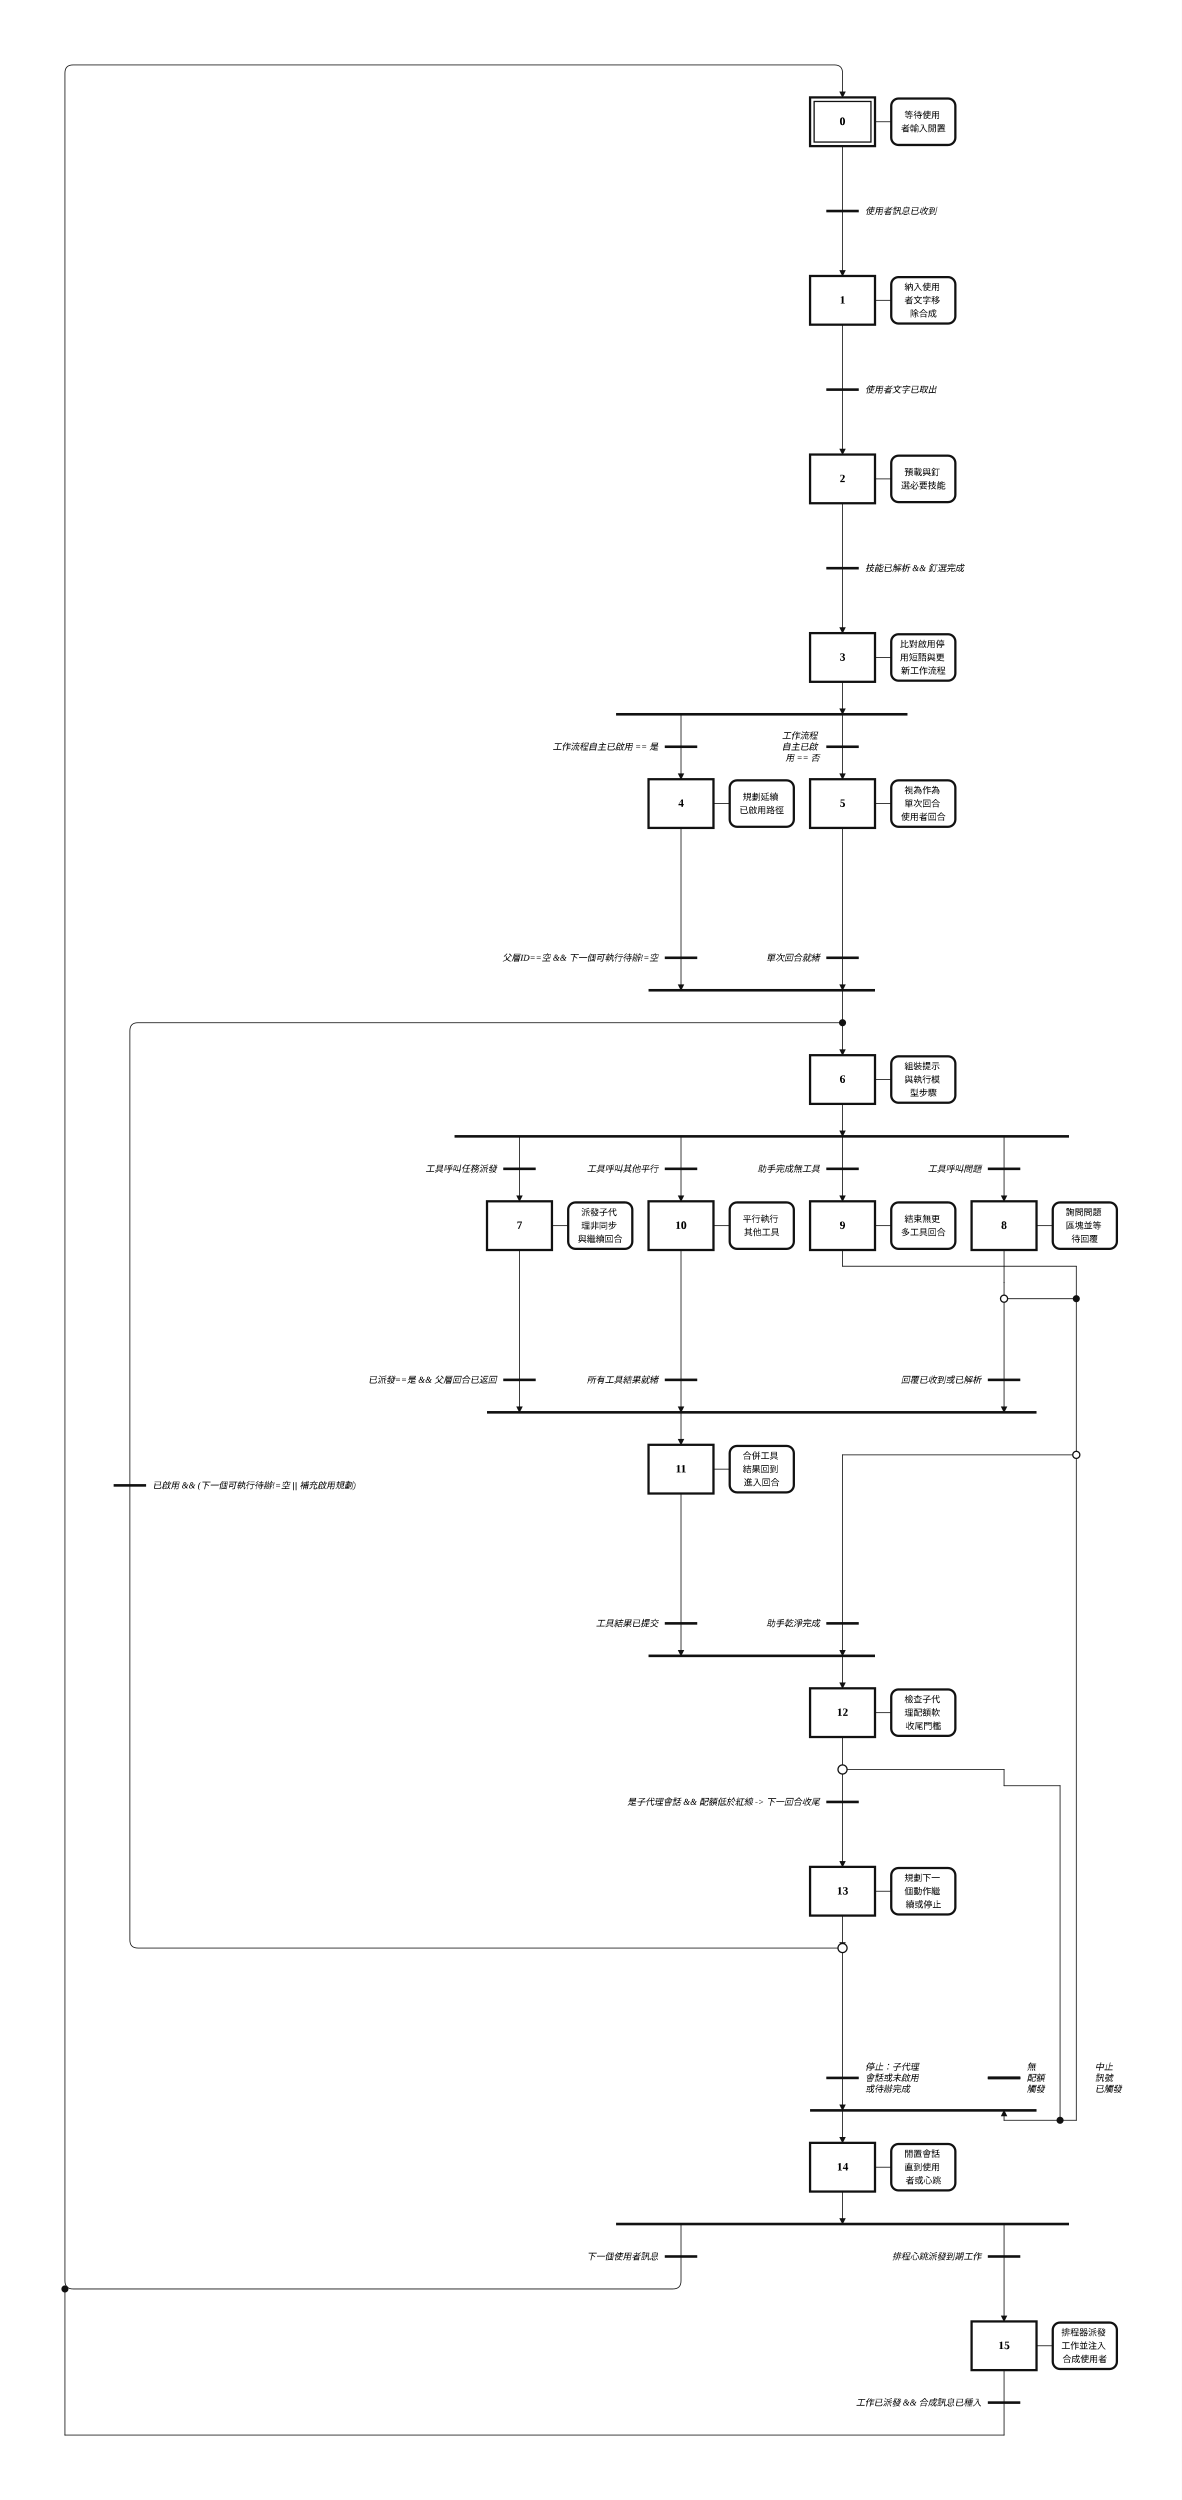
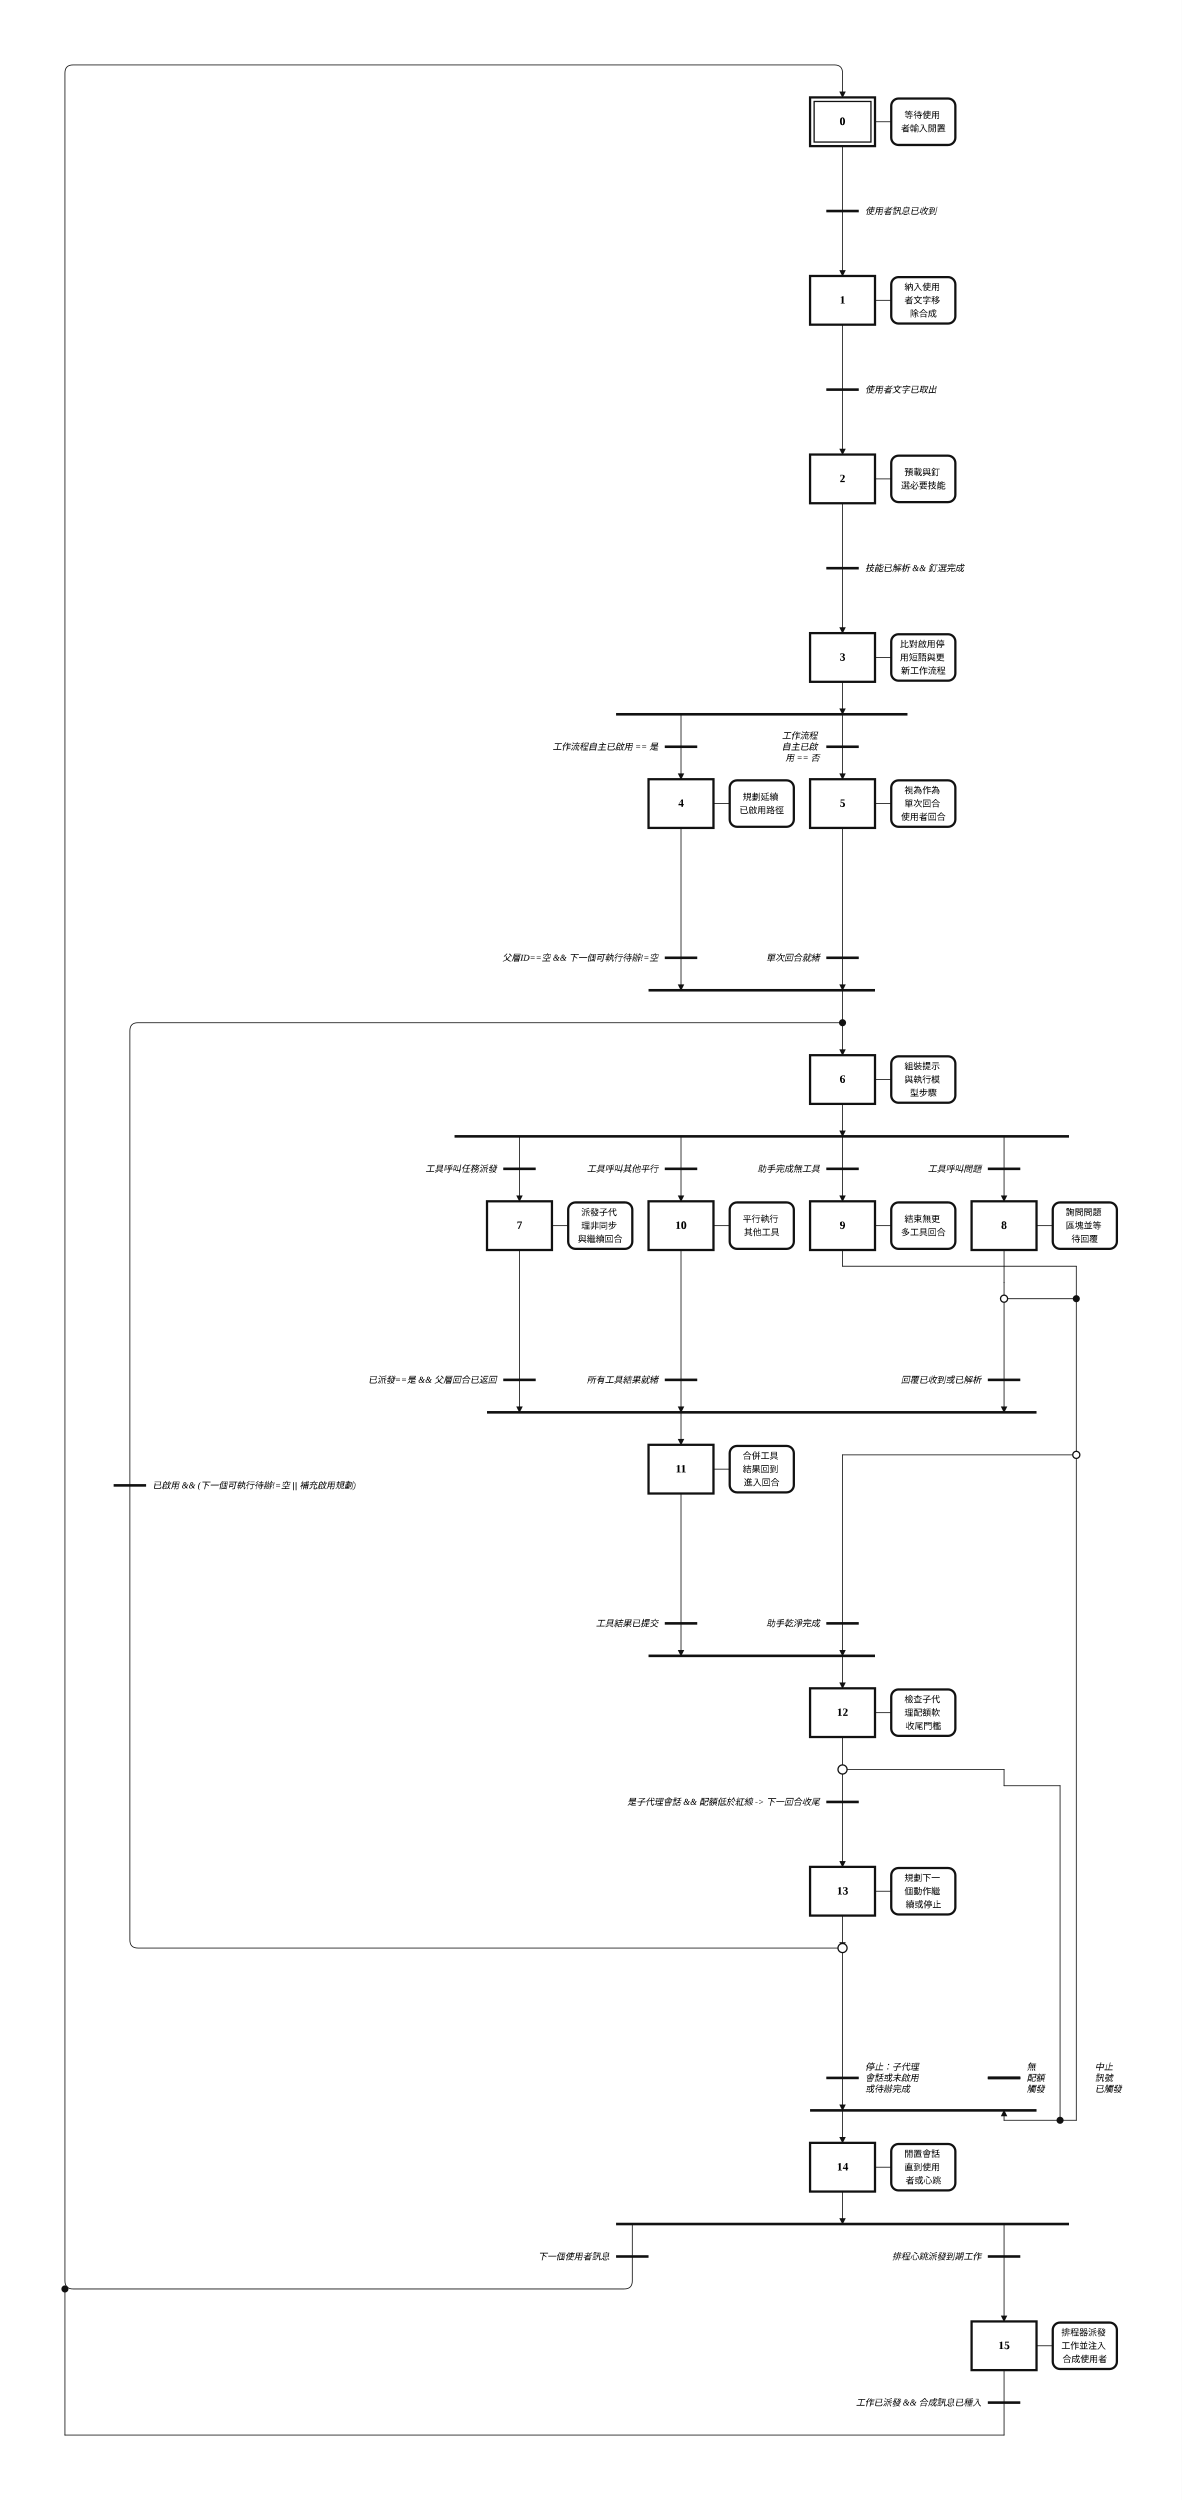
<svg xmlns="http://www.w3.org/2000/svg" width="1456" height="3080" viewBox="-32.00 -2.00 72.80 154.00" role="img">
  <style>
.step{fill:#fff;stroke:#111;stroke-width:.14}.step-inner{fill:none;stroke:#111;stroke-width:.08}
.action{fill:#fff;stroke:#111;stroke-width:.14}.gate{stroke:#111;stroke-width:.16}
.edge{fill:none;stroke:#111;stroke-width:.05;stroke-linecap:round;stroke-linejoin:round}.edge-arrow{marker-end:url(#arrow)}
.flyover-mask{stroke:#fff;stroke-width:.12;stroke-linecap:round}
.flyover{fill:none;stroke:#111;stroke-width:.05;stroke-linecap:round}
.junction{fill:#111;stroke:#111;stroke-width:0}.branch-junction{fill:#fff;stroke:#111;stroke-width:.08}
.assoc{stroke:#111;stroke-width:.05}.label{font:bold .7px 'Times New Roman', 'BiauKai', 'DFKai-SB', serif;text-anchor:middle;dominant-baseline:middle}
.action-label{font:.55px 'Times New Roman', 'BiauKai', 'DFKai-SB', serif;text-anchor:middle;dominant-baseline:middle}.gate-label{font:italic .55px 'Times New Roman', 'BiauKai', 'DFKai-SB', serif;text-anchor:start;dominant-baseline:middle}.gate-label-left{font:italic .55px 'Times New Roman', 'BiauKai', 'DFKai-SB', serif;text-anchor:end;dominant-baseline:middle}
</style>
  <defs>
    <marker id="arrow" markerWidth="0.4" markerHeight="0.4" refX="0.36" refY="0.2" orient="auto" markerUnits="userSpaceOnUse">
      <path d="M 0 0 L 0.4 0.2 L 0 0.4 z" fill="#111" />
    </marker>
  </defs>
  <rect x="-32.00" y="-2.00" width="72.80" height="154.00" fill="white" />
  <path class="edge edge-arrow" d="M 19.90 118.00 L 19.90 128.00" />
  <path class="edge" d="M 19.90 7.00 L 19.90 11.00" />
  <path class="edge edge-arrow" d="M 19.90 11.00 L 19.90 15.00" />
  <path class="edge" d="M 19.90 18.00 L 19.90 22.00" />
  <path class="edge edge-arrow" d="M 19.90 22.00 L 19.90 26.00" />
  <path class="edge" d="M 19.90 29.00 L 19.90 33.00" />
  <path class="edge edge-arrow" d="M 19.90 33.00 L 19.90 37.00" />
  <path class="edge edge-arrow" d="M 19.90 40.00 L 19.90 42.00" />
  <path class="edge edge-arrow" d="M 9.95 42.00 L 9.95 46.00" />
  <path class="edge edge-arrow" d="M 19.90 42.00 L 19.90 46.00" />
  <path class="edge edge-arrow" d="M 9.95 49.00 L 9.95 59.00" />
  <path class="edge edge-arrow" d="M 19.90 59.00 L 19.90 63.00" />
  <path class="edge edge-arrow" d="M 19.90 49.00 L 19.90 59.00" />
  <path class="edge edge-arrow" d="M 19.90 66.00 L 19.90 68.00" />
  <path class="edge edge-arrow" d="M 0.00 68.00 L 0.00 72.00" />
  <path class="edge edge-arrow" d="M 29.85 68.00 L 29.85 72.00" />
  <path class="edge edge-arrow" d="M 19.90 68.00 L 19.90 72.00" />
  <path class="edge edge-arrow" d="M 9.95 68.00 L 9.95 72.00" />
  <path class="edge edge-arrow" d="M 0.00 75.00 L 0.00 85.00" />
  <path class="edge edge-arrow" d="M 9.95 85.00 L 9.95 87.00" />
  <path class="edge" d="M 29.85 75.00 L 29.85 77.00" />
  <path class="edge edge-arrow" d="M 29.85 77.00 L 29.85 85.00" />
  <path class="edge" d="M 29.85 78.00 L 34.30 78.00" />
  <path class="edge" d="M 34.30 78.00 L 34.30 128.61" />
  <path class="edge" d="M 34.30 128.61 L 29.85 128.61" />
  <path class="edge edge-arrow" d="M 29.85 128.61 L 29.85 128.00" />
  <path class="edge edge-arrow" d="M 19.90 128.00 L 19.90 130.00" />
  <path class="edge" d="M 19.90 75.00 L 19.90 76.00" />
  <path class="edge" d="M 19.90 76.00 L 34.30 76.00" />
  <path class="edge" d="M 34.30 76.00 L 34.30 78.00" />
  <path class="edge" d="M 34.30 87.62 L 19.90 87.62" />
  <path class="edge edge-arrow" d="M 19.90 87.62 L 19.90 100.00" />
  <path class="edge edge-arrow" d="M 19.90 100.00 L 19.90 102.00" />
  <path class="edge edge-arrow" d="M 9.95 75.00 L 9.95 85.00" />
  <path class="edge edge-arrow" d="M 9.95 90.00 L 9.95 100.00" />
  <path class="edge" d="M 19.90 105.00 L 19.90 107.00" />
  <path class="edge" d="M 19.90 107.00 L 19.90 109.00" />
  <path class="edge edge-arrow" d="M 19.90 109.00 L 19.90 113.00" />
  <path class="edge" d="M 19.90 107.00 L 29.85 107.00" />
  <path class="edge" d="M 29.85 107.00 L 29.85 108.00" />
  <path class="edge" d="M 29.85 108.00 L 33.30 108.00" />
  <path class="edge" d="M 33.30 108.00 L 33.30 128.61" />
  <path class="edge edge-arrow" d="M 19.90 116.00 L 19.90 118.00" />
  <path class="edge" d="M 19.90 118.00 L -23.50 118.00 Q -24.00 118.00 -24.00 117.50 L -24.00 61.50 Q -24.00 61.00 -23.50 61.00 L 19.90 61.00" />
  <path class="edge edge-arrow" d="M 19.90 133.00 L 19.90 135.00" />
-   <path class="edge edge-arrow" d="M 9.95 135.00 L 9.95 138.50 Q 9.95 139.00 9.45 139.00 L -27.50 139.00 Q -28.00 139.00 -28.00 138.50 L -28.00 2.50 Q -28.00 2.00 -27.50 2.00 L 19.40 2.00 Q 19.90 2.00 19.90 2.50 L 19.90 4.00" />
+   <path class="edge edge-arrow" d="M 6.95 135.00 L 6.95 138.50 Q 6.95 139.00 6.45 139.00 L -27.50 139.00 Q -28.00 139.00 -28.00 138.50 L -28.00 2.50 Q -28.00 2.00 -27.50 2.00 L 19.40 2.00 Q 19.90 2.00 19.90 2.50 L 19.90 4.00" />
  <path class="edge edge-arrow" d="M 29.85 135.00 L 29.85 141.00" />
  <path class="edge" d="M 29.85 144.00 L 29.85 146.00" />
  <path class="edge" d="M 29.85 146.00 L 29.85 148.00" />
  <path class="edge" d="M 29.85 148.00 L -28.00 148.00" />
  <path class="edge" d="M -28.00 148.00 L -28.00 139.00" />
  <rect class="step" x="17.90" y="4.00" width="4.00" height="3.00" />
  <rect class="step-inner" x="18.15" y="4.25" width="3.50" height="2.50" />
  <text class="label" x="19.90" y="5.50">0</text>
  <rect class="step" x="17.90" y="15.00" width="4.00" height="3.00" />
  <text class="label" x="19.90" y="16.50">1</text>
  <rect class="step" x="17.90" y="26.00" width="4.00" height="3.00" />
  <text class="label" x="19.90" y="27.50">2</text>
  <rect class="step" x="17.90" y="37.00" width="4.00" height="3.00" />
  <text class="label" x="19.90" y="38.50">3</text>
  <rect class="step" x="7.95" y="46.00" width="4.00" height="3.00" />
  <text class="label" x="9.95" y="47.50">4</text>
  <rect class="step" x="17.90" y="46.00" width="4.00" height="3.00" />
  <text class="label" x="19.90" y="47.50">5</text>
  <rect class="step" x="17.90" y="63.00" width="4.00" height="3.00" />
  <text class="label" x="19.90" y="64.50">6</text>
  <rect class="step" x="-2.00" y="72.00" width="4.00" height="3.00" />
  <text class="label" x="0.00" y="73.50">7</text>
  <rect class="step" x="27.85" y="72.00" width="4.00" height="3.00" />
  <text class="label" x="29.85" y="73.50">8</text>
  <rect class="step" x="17.90" y="72.00" width="4.00" height="3.00" />
  <text class="label" x="19.90" y="73.50">9</text>
  <rect class="step" x="7.95" y="72.00" width="4.00" height="3.00" />
  <text class="label" x="9.95" y="73.50">10</text>
  <rect class="step" x="7.95" y="87.00" width="4.00" height="3.00" />
  <text class="label" x="9.95" y="88.50">11</text>
  <rect class="step" x="17.90" y="102.00" width="4.00" height="3.00" />
  <text class="label" x="19.90" y="103.50">12</text>
  <rect class="step" x="17.90" y="113.00" width="4.00" height="3.00" />
  <text class="label" x="19.90" y="114.50">13</text>
  <rect class="step" x="17.90" y="130.00" width="4.00" height="3.00" />
  <text class="label" x="19.90" y="131.50">14</text>
  <rect class="step" x="27.85" y="141.00" width="4.00" height="3.00" />
  <text class="label" x="29.85" y="142.50">15</text>
  <line class="assoc" x1="21.90" y1="5.50" x2="22.90" y2="5.50" />
  <rect class="action" x="22.90" y="4.07" width="3.95" height="2.86" rx="0.45" ry="0.45" />
  <text class="action-label" x="24.88" y="5.09">
    <tspan x="24.88" dy="0">等待使用</tspan>
    <tspan x="24.88" dy="0.82">者輸入閒置</tspan>
  </text>
  <line class="assoc" x1="21.90" y1="16.50" x2="22.90" y2="16.50" />
  <rect class="action" x="22.90" y="15.07" width="3.95" height="2.86" rx="0.45" ry="0.45" />
  <text class="action-label" x="24.88" y="15.68">
    <tspan x="24.88" dy="0">納入使用</tspan>
    <tspan x="24.88" dy="0.82">者文字移</tspan>
    <tspan x="24.88" dy="0.82">除合成</tspan>
  </text>
  <line class="assoc" x1="21.90" y1="27.50" x2="22.90" y2="27.50" />
  <rect class="action" x="22.90" y="26.07" width="3.95" height="2.86" rx="0.45" ry="0.45" />
  <text class="action-label" x="24.88" y="27.09">
    <tspan x="24.88" dy="0">預載與釘</tspan>
    <tspan x="24.88" dy="0.82">選必要技能</tspan>
  </text>
  <line class="assoc" x1="21.90" y1="38.50" x2="22.90" y2="38.50" />
  <rect class="action" x="22.90" y="37.07" width="3.95" height="2.86" rx="0.45" ry="0.45" />
  <text class="action-label" x="24.88" y="37.68">
    <tspan x="24.88" dy="0">比對啟用停</tspan>
    <tspan x="24.88" dy="0.82">用短語與更</tspan>
    <tspan x="24.88" dy="0.82">新工作流程</tspan>
  </text>
  <line class="assoc" x1="11.95" y1="47.50" x2="12.95" y2="47.50" />
  <rect class="action" x="12.95" y="46.07" width="3.95" height="2.86" rx="0.45" ry="0.45" />
  <text class="action-label" x="14.92" y="47.09">
    <tspan x="14.92" dy="0">規劃延續</tspan>
    <tspan x="14.92" dy="0.82">已啟用路徑</tspan>
  </text>
  <line class="assoc" x1="21.90" y1="47.50" x2="22.90" y2="47.50" />
  <rect class="action" x="22.90" y="46.07" width="3.95" height="2.86" rx="0.45" ry="0.45" />
  <text class="action-label" x="24.88" y="46.68">
    <tspan x="24.88" dy="0">視為作為</tspan>
    <tspan x="24.88" dy="0.82">單次回合</tspan>
    <tspan x="24.88" dy="0.82">使用者回合</tspan>
  </text>
  <line class="assoc" x1="21.90" y1="64.50" x2="22.90" y2="64.50" />
  <rect class="action" x="22.90" y="63.07" width="3.95" height="2.86" rx="0.45" ry="0.45" />
  <text class="action-label" x="24.88" y="63.68">
    <tspan x="24.88" dy="0">組裝提示</tspan>
    <tspan x="24.88" dy="0.82">與執行模</tspan>
    <tspan x="24.88" dy="0.82">型步驟</tspan>
  </text>
  <line class="assoc" x1="2.00" y1="73.50" x2="3.00" y2="73.50" />
  <rect class="action" x="3.00" y="72.07" width="3.95" height="2.86" rx="0.45" ry="0.45" />
  <text class="action-label" x="4.97" y="72.68">
    <tspan x="4.97" dy="0">派發子代</tspan>
    <tspan x="4.97" dy="0.82">理非同步</tspan>
    <tspan x="4.97" dy="0.82">與繼續回合</tspan>
  </text>
  <line class="assoc" x1="31.85" y1="73.50" x2="32.85" y2="73.50" />
  <rect class="action" x="32.85" y="72.07" width="3.95" height="2.86" rx="0.45" ry="0.45" />
  <text class="action-label" x="34.82" y="72.68">
    <tspan x="34.82" dy="0">詢問問題</tspan>
    <tspan x="34.82" dy="0.82">區塊並等</tspan>
    <tspan x="34.82" dy="0.82">待回覆</tspan>
  </text>
  <line class="assoc" x1="21.90" y1="73.50" x2="22.90" y2="73.50" />
  <rect class="action" x="22.90" y="72.07" width="3.95" height="2.86" rx="0.45" ry="0.45" />
  <text class="action-label" x="24.88" y="73.09">
    <tspan x="24.88" dy="0">結束無更</tspan>
    <tspan x="24.88" dy="0.82">多工具回合</tspan>
  </text>
  <line class="assoc" x1="11.95" y1="73.50" x2="12.95" y2="73.50" />
  <rect class="action" x="12.95" y="72.07" width="3.95" height="2.86" rx="0.45" ry="0.45" />
  <text class="action-label" x="14.92" y="73.09">
    <tspan x="14.92" dy="0">平行執行</tspan>
    <tspan x="14.92" dy="0.82">其他工具</tspan>
  </text>
  <line class="assoc" x1="11.95" y1="88.50" x2="12.95" y2="88.50" />
  <rect class="action" x="12.95" y="87.07" width="3.95" height="2.86" rx="0.45" ry="0.45" />
  <text class="action-label" x="14.92" y="87.68">
    <tspan x="14.92" dy="0">合併工具</tspan>
    <tspan x="14.92" dy="0.82">結果回到</tspan>
    <tspan x="14.92" dy="0.82">進入回合</tspan>
  </text>
  <line class="assoc" x1="21.90" y1="103.50" x2="22.90" y2="103.50" />
  <rect class="action" x="22.90" y="102.07" width="3.95" height="2.86" rx="0.45" ry="0.45" />
  <text class="action-label" x="24.88" y="102.68">
    <tspan x="24.88" dy="0">檢查子代</tspan>
    <tspan x="24.88" dy="0.82">理配額軟</tspan>
    <tspan x="24.88" dy="0.82">收尾門檻</tspan>
  </text>
  <line class="assoc" x1="21.90" y1="114.50" x2="22.90" y2="114.50" />
  <rect class="action" x="22.90" y="113.07" width="3.95" height="2.86" rx="0.45" ry="0.45" />
  <text class="action-label" x="24.88" y="113.68">
    <tspan x="24.88" dy="0">規劃下一</tspan>
    <tspan x="24.88" dy="0.82">個動作繼</tspan>
    <tspan x="24.88" dy="0.82">續或停止</tspan>
  </text>
  <line class="assoc" x1="21.90" y1="131.50" x2="22.90" y2="131.50" />
  <rect class="action" x="22.90" y="130.07" width="3.95" height="2.86" rx="0.45" ry="0.45" />
  <text class="action-label" x="24.88" y="130.68">
    <tspan x="24.88" dy="0">閒置會話</tspan>
    <tspan x="24.88" dy="0.82">直到使用</tspan>
    <tspan x="24.88" dy="0.82">者或心跳</tspan>
  </text>
  <line class="assoc" x1="31.85" y1="142.50" x2="32.85" y2="142.50" />
  <rect class="action" x="32.85" y="141.07" width="3.95" height="2.86" rx="0.45" ry="0.45" />
  <text class="action-label" x="34.82" y="141.68">
    <tspan x="34.82" dy="0">排程器派發</tspan>
    <tspan x="34.82" dy="0.82">工作並注入</tspan>
    <tspan x="34.82" dy="0.82">合成使用者</tspan>
  </text>
  <line class="gate" x1="18.90" y1="11.00" x2="20.90" y2="11.00" />
  <text class="gate-label" x="21.30" y="11.00">
    <tspan x="21.30" dy="0">使用者訊息已收到</tspan>
  </text>
  <line class="gate" x1="18.90" y1="22.00" x2="20.90" y2="22.00" />
  <text class="gate-label" x="21.30" y="22.00">
    <tspan x="21.30" dy="0">使用者文字已取出</tspan>
  </text>
  <line class="gate" x1="18.90" y1="33.00" x2="20.90" y2="33.00" />
  <text class="gate-label" x="21.30" y="33.00">
    <tspan x="21.30" dy="0">技能已解析 &amp;&amp; 釘選完成</tspan>
  </text>
  <line class="gate" x1="5.95" y1="42.00" x2="23.90" y2="42.00" />
  <line class="gate" x1="7.95" y1="59.00" x2="21.90" y2="59.00" />
  <line class="gate" x1="-4.00" y1="68.00" x2="33.85" y2="68.00" />
  <line class="gate" x1="-2.00" y1="85.00" x2="31.85" y2="85.00" />
  <line class="gate" x1="17.90" y1="128.00" x2="31.85" y2="128.00" />
  <line class="gate" x1="7.95" y1="100.00" x2="21.90" y2="100.00" />
  <line class="gate" x1="18.90" y1="109.00" x2="20.90" y2="109.00" />
  <text class="gate-label-left" x="18.50" y="109.00">
    <tspan x="18.50" dy="0">是子代理會話 &amp;&amp; 配額低於紅線 -&gt; 下一回合收尾</tspan>
  </text>
  <circle class="branch-junction" cx="19.90" cy="118.00" r="0.28" />
  <line class="gate" x1="5.95" y1="135.00" x2="33.85" y2="135.00" />
  <line class="gate" x1="28.85" y1="146.00" x2="30.85" y2="146.00" />
  <text class="gate-label-left" x="28.45" y="146.00">
    <tspan x="28.45" dy="0">工作已派發 &amp;&amp; 合成訊息已種入</tspan>
  </text>
  <line class="gate" x1="8.95" y1="44.00" x2="10.95" y2="44.00" />
  <text class="gate-label-left" x="8.55" y="44.00">
    <tspan x="8.55" dy="0">工作流程自主已啟用 == 是</tspan>
  </text>
  <line class="gate" x1="18.90" y1="44.00" x2="20.90" y2="44.00" />
  <text class="gate-label-left" x="18.50" y="43.32">
    <tspan x="18.50" dy="0">工作流程</tspan>
    <tspan x="18.50" dy="0.68">自主已啟</tspan>
    <tspan x="18.50" dy="0.68">用 == 否</tspan>
  </text>
  <line class="gate" x1="8.95" y1="57.00" x2="10.95" y2="57.00" />
  <text class="gate-label-left" x="8.55" y="57.00">
    <tspan x="8.55" dy="0">父層ID==空 &amp;&amp; 下一個可執行待辦!=空</tspan>
  </text>
  <line class="gate" x1="18.90" y1="57.00" x2="20.90" y2="57.00" />
  <text class="gate-label-left" x="18.50" y="57.00">
    <tspan x="18.50" dy="0">單次回合就緒</tspan>
  </text>
  <line class="gate" x1="-1.00" y1="70.00" x2="1.00" y2="70.00" />
  <text class="gate-label-left" x="-1.40" y="70.00">
    <tspan x="-1.40" dy="0">工具呼叫任務派發</tspan>
  </text>
  <line class="gate" x1="28.85" y1="70.00" x2="30.85" y2="70.00" />
  <text class="gate-label-left" x="28.45" y="70.00">
    <tspan x="28.45" dy="0">工具呼叫問題</tspan>
  </text>
  <line class="gate" x1="18.90" y1="70.00" x2="20.90" y2="70.00" />
  <text class="gate-label-left" x="18.50" y="70.00">
    <tspan x="18.50" dy="0">助手完成無工具</tspan>
  </text>
  <line class="gate" x1="8.95" y1="70.00" x2="10.95" y2="70.00" />
  <text class="gate-label-left" x="8.55" y="70.00">
    <tspan x="8.55" dy="0">工具呼叫其他平行</tspan>
  </text>
  <line class="gate" x1="-1.00" y1="83.00" x2="1.00" y2="83.00" />
  <text class="gate-label-left" x="-1.40" y="83.00">
    <tspan x="-1.40" dy="0">已派發==是 &amp;&amp; 父層回合已返回</tspan>
  </text>
  <line class="gate" x1="28.85" y1="83.00" x2="30.85" y2="83.00" />
  <text class="gate-label-left" x="28.45" y="83.00">
    <tspan x="28.45" dy="0">回覆已收到或已解析</tspan>
  </text>
  <line class="gate" x1="28.85" y1="126.00" x2="30.85" y2="126.00" />
  <text class="gate-label" x="35.45" y="125.32">
    <tspan x="35.45" dy="0">中止</tspan>
    <tspan x="35.45" dy="0.68">訊號</tspan>
    <tspan x="35.45" dy="0.68">已觸發</tspan>
  </text>
  <line class="gate" x1="18.90" y1="98.00" x2="20.90" y2="98.00" />
  <text class="gate-label-left" x="18.50" y="98.00">
    <tspan x="18.50" dy="0">助手乾淨完成</tspan>
  </text>
  <line class="gate" x1="8.95" y1="83.00" x2="10.95" y2="83.00" />
  <text class="gate-label-left" x="8.55" y="83.00">
    <tspan x="8.55" dy="0">所有工具結果就緒</tspan>
  </text>
  <line class="gate" x1="8.95" y1="98.00" x2="10.95" y2="98.00" />
  <text class="gate-label-left" x="8.55" y="98.00">
    <tspan x="8.55" dy="0">工具結果已提交</tspan>
  </text>
  <line class="gate" x1="28.85" y1="126.00" x2="30.85" y2="126.00" />
  <text class="gate-label" x="31.25" y="125.32">
    <tspan x="31.25" dy="0">無</tspan>
    <tspan x="31.25" dy="0.68">配額</tspan>
    <tspan x="31.25" dy="0.68">觸發</tspan>
  </text>
  <line class="gate" x1="-25.00" y1="89.50" x2="-23.00" y2="89.50" />
  <text class="gate-label" x="-22.60" y="89.50">
    <tspan x="-22.60" dy="0">已啟用 &amp;&amp; (下一個可執行待辦!=空 || 補充啟用規劃)</tspan>
  </text>
  <line class="gate" x1="18.90" y1="126.00" x2="20.90" y2="126.00" />
  <text class="gate-label" x="21.30" y="125.32">
    <tspan x="21.30" dy="0">停止：子代理</tspan>
    <tspan x="21.30" dy="0.68">會話或未啟用</tspan>
    <tspan x="21.30" dy="0.68">或待辦完成</tspan>
  </text>
-   <line class="gate" x1="8.95" y1="137.00" x2="10.95" y2="137.00" />
-   <text class="gate-label-left" x="8.55" y="137.00">
-     <tspan x="8.55" dy="0">下一個使用者訊息</tspan>
+   <line class="gate" x1="5.95" y1="137.00" x2="7.95" y2="137.00" />
+   <text class="gate-label-left" x="5.55" y="137.00">
+     <tspan x="5.55" dy="0">下一個使用者訊息</tspan>
  </text>
  <line class="gate" x1="28.85" y1="137.00" x2="30.85" y2="137.00" />
  <text class="gate-label-left" x="28.45" y="137.00">
    <tspan x="28.45" dy="0">排程心跳派發到期工作</tspan>
  </text>
  <circle class="junction" cx="19.90" cy="61.00" r="0.22" />
  <circle class="branch-junction" cx="29.85" cy="78.00" r="0.22" />
  <circle class="junction" cx="34.30" cy="78.00" r="0.22" />
  <circle class="branch-junction" cx="34.30" cy="87.62" r="0.22" />
  <circle class="junction" cx="33.30" cy="128.61" r="0.22" />
  <circle class="junction" cx="-28.00" cy="139.00" r="0.22" />
  <circle class="branch-junction" cx="19.90" cy="107.00" r="0.28" />
</svg>
